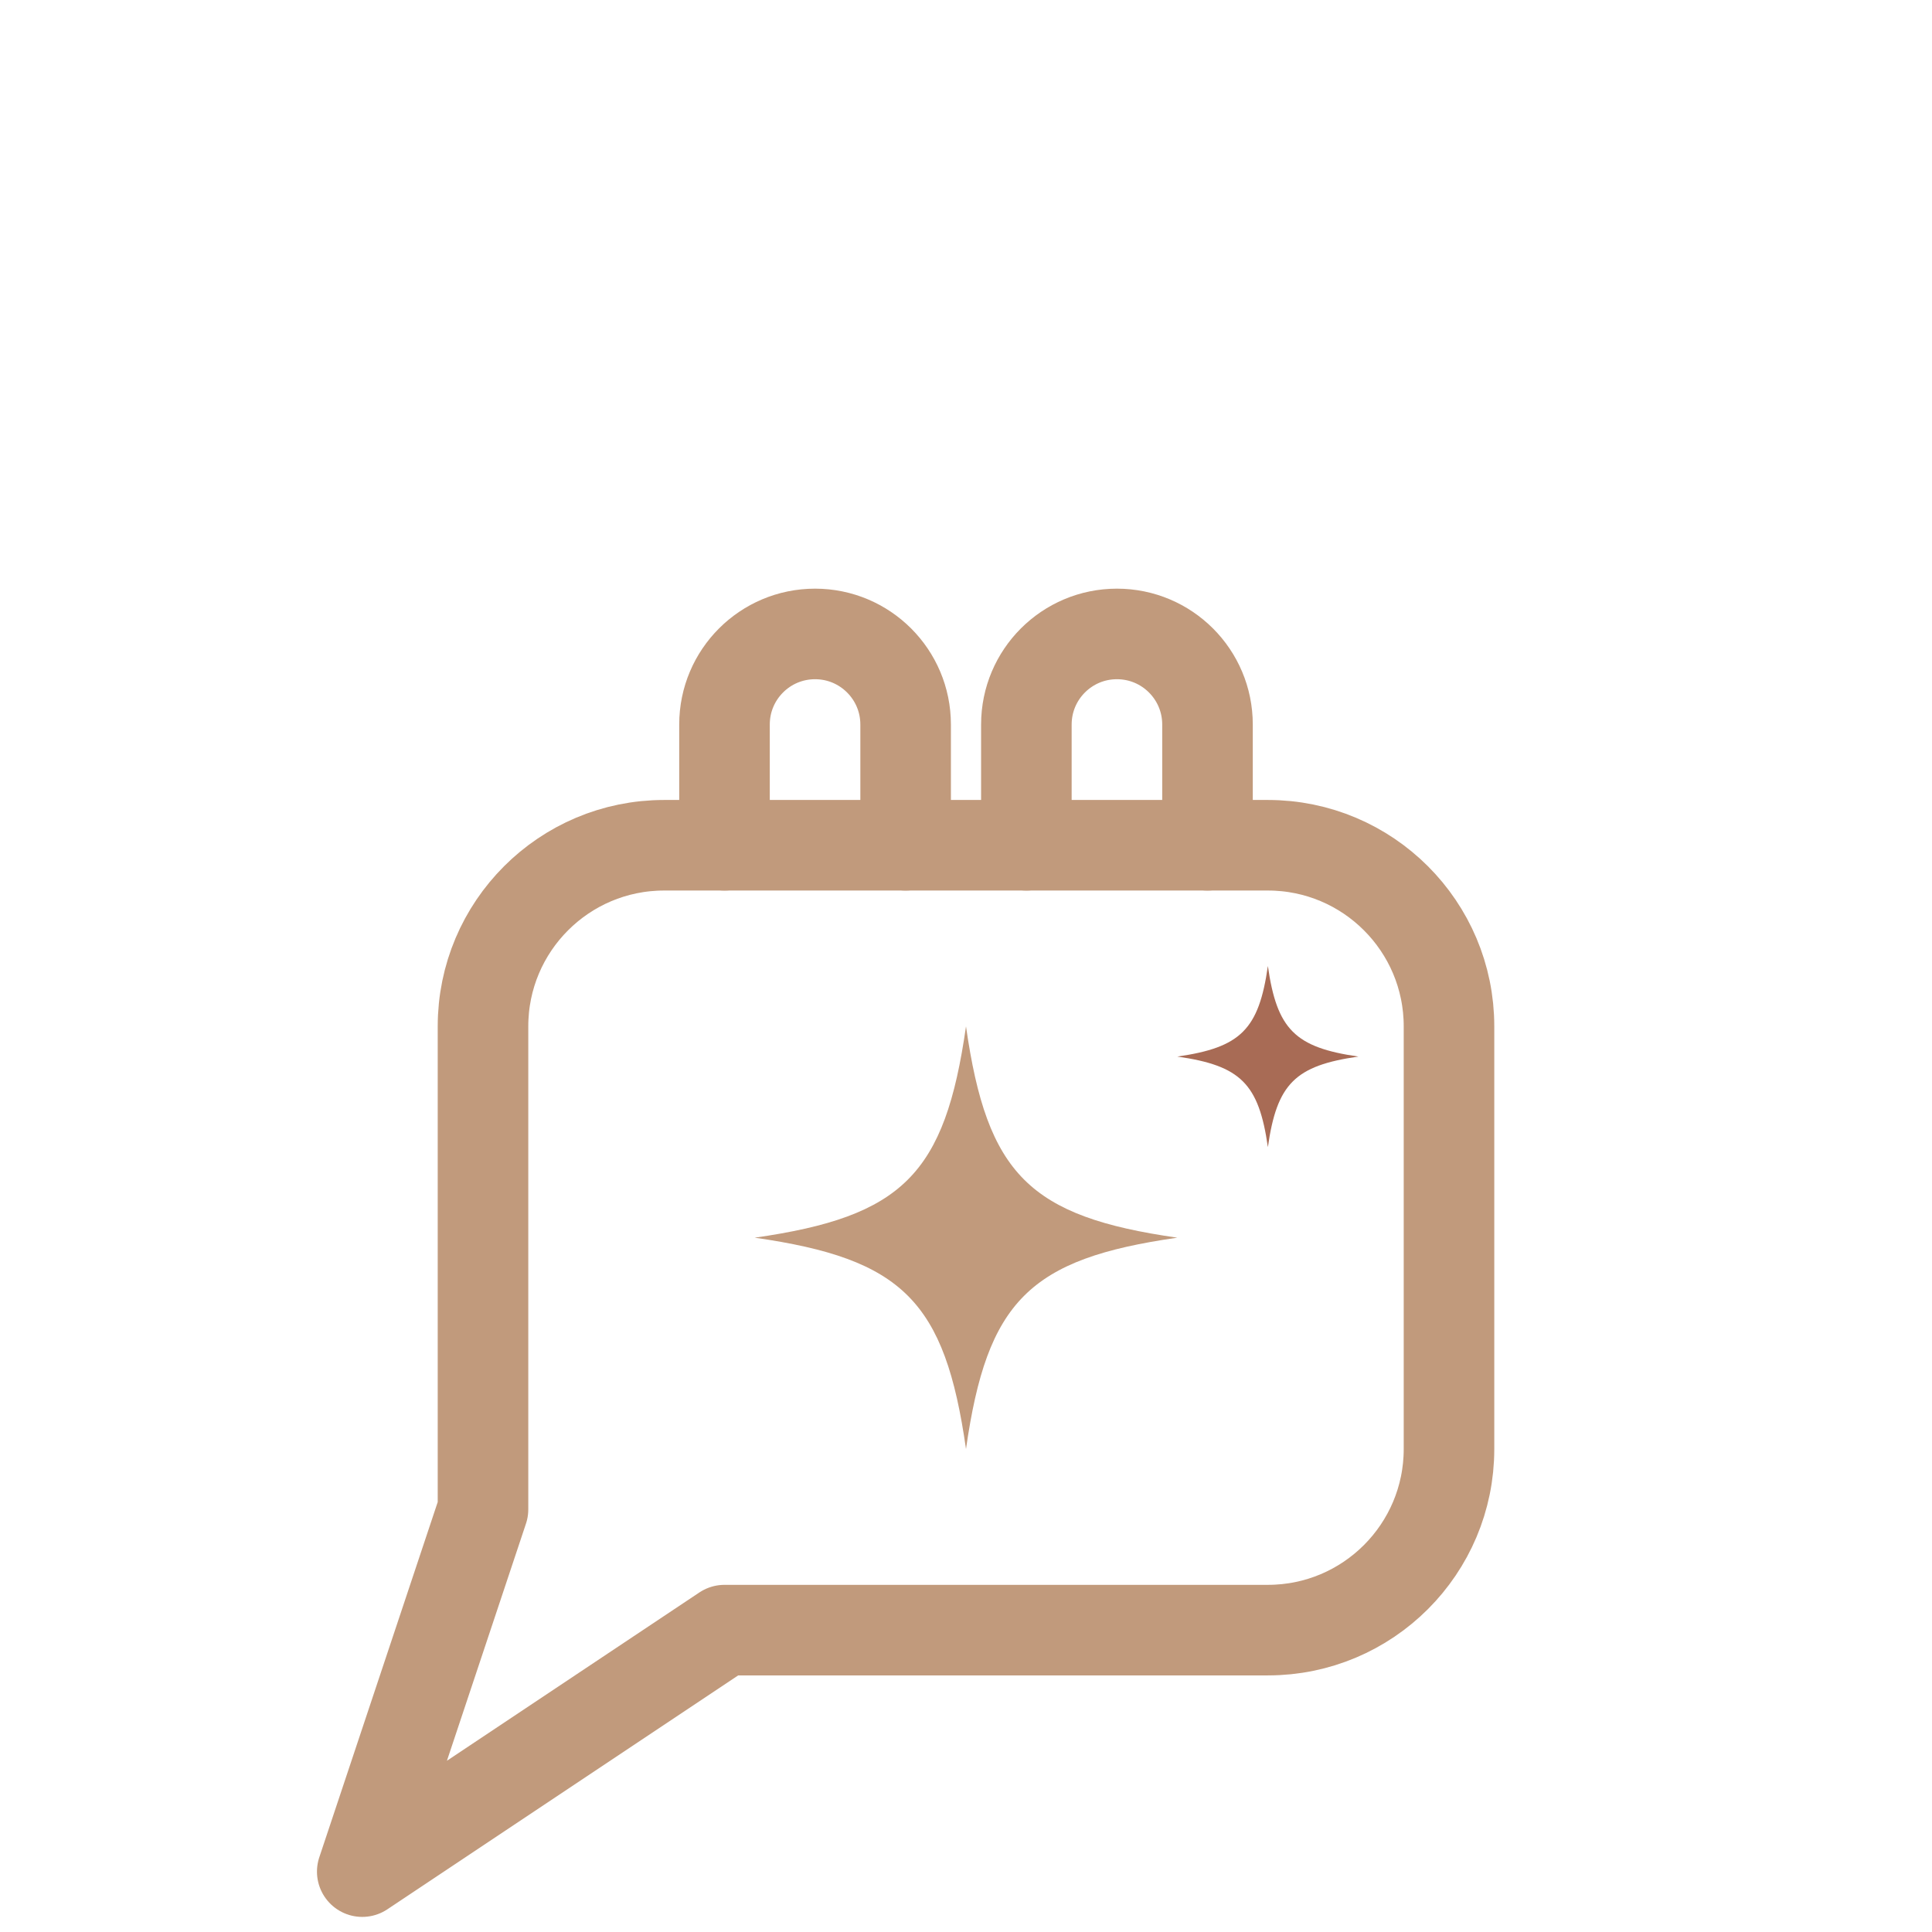
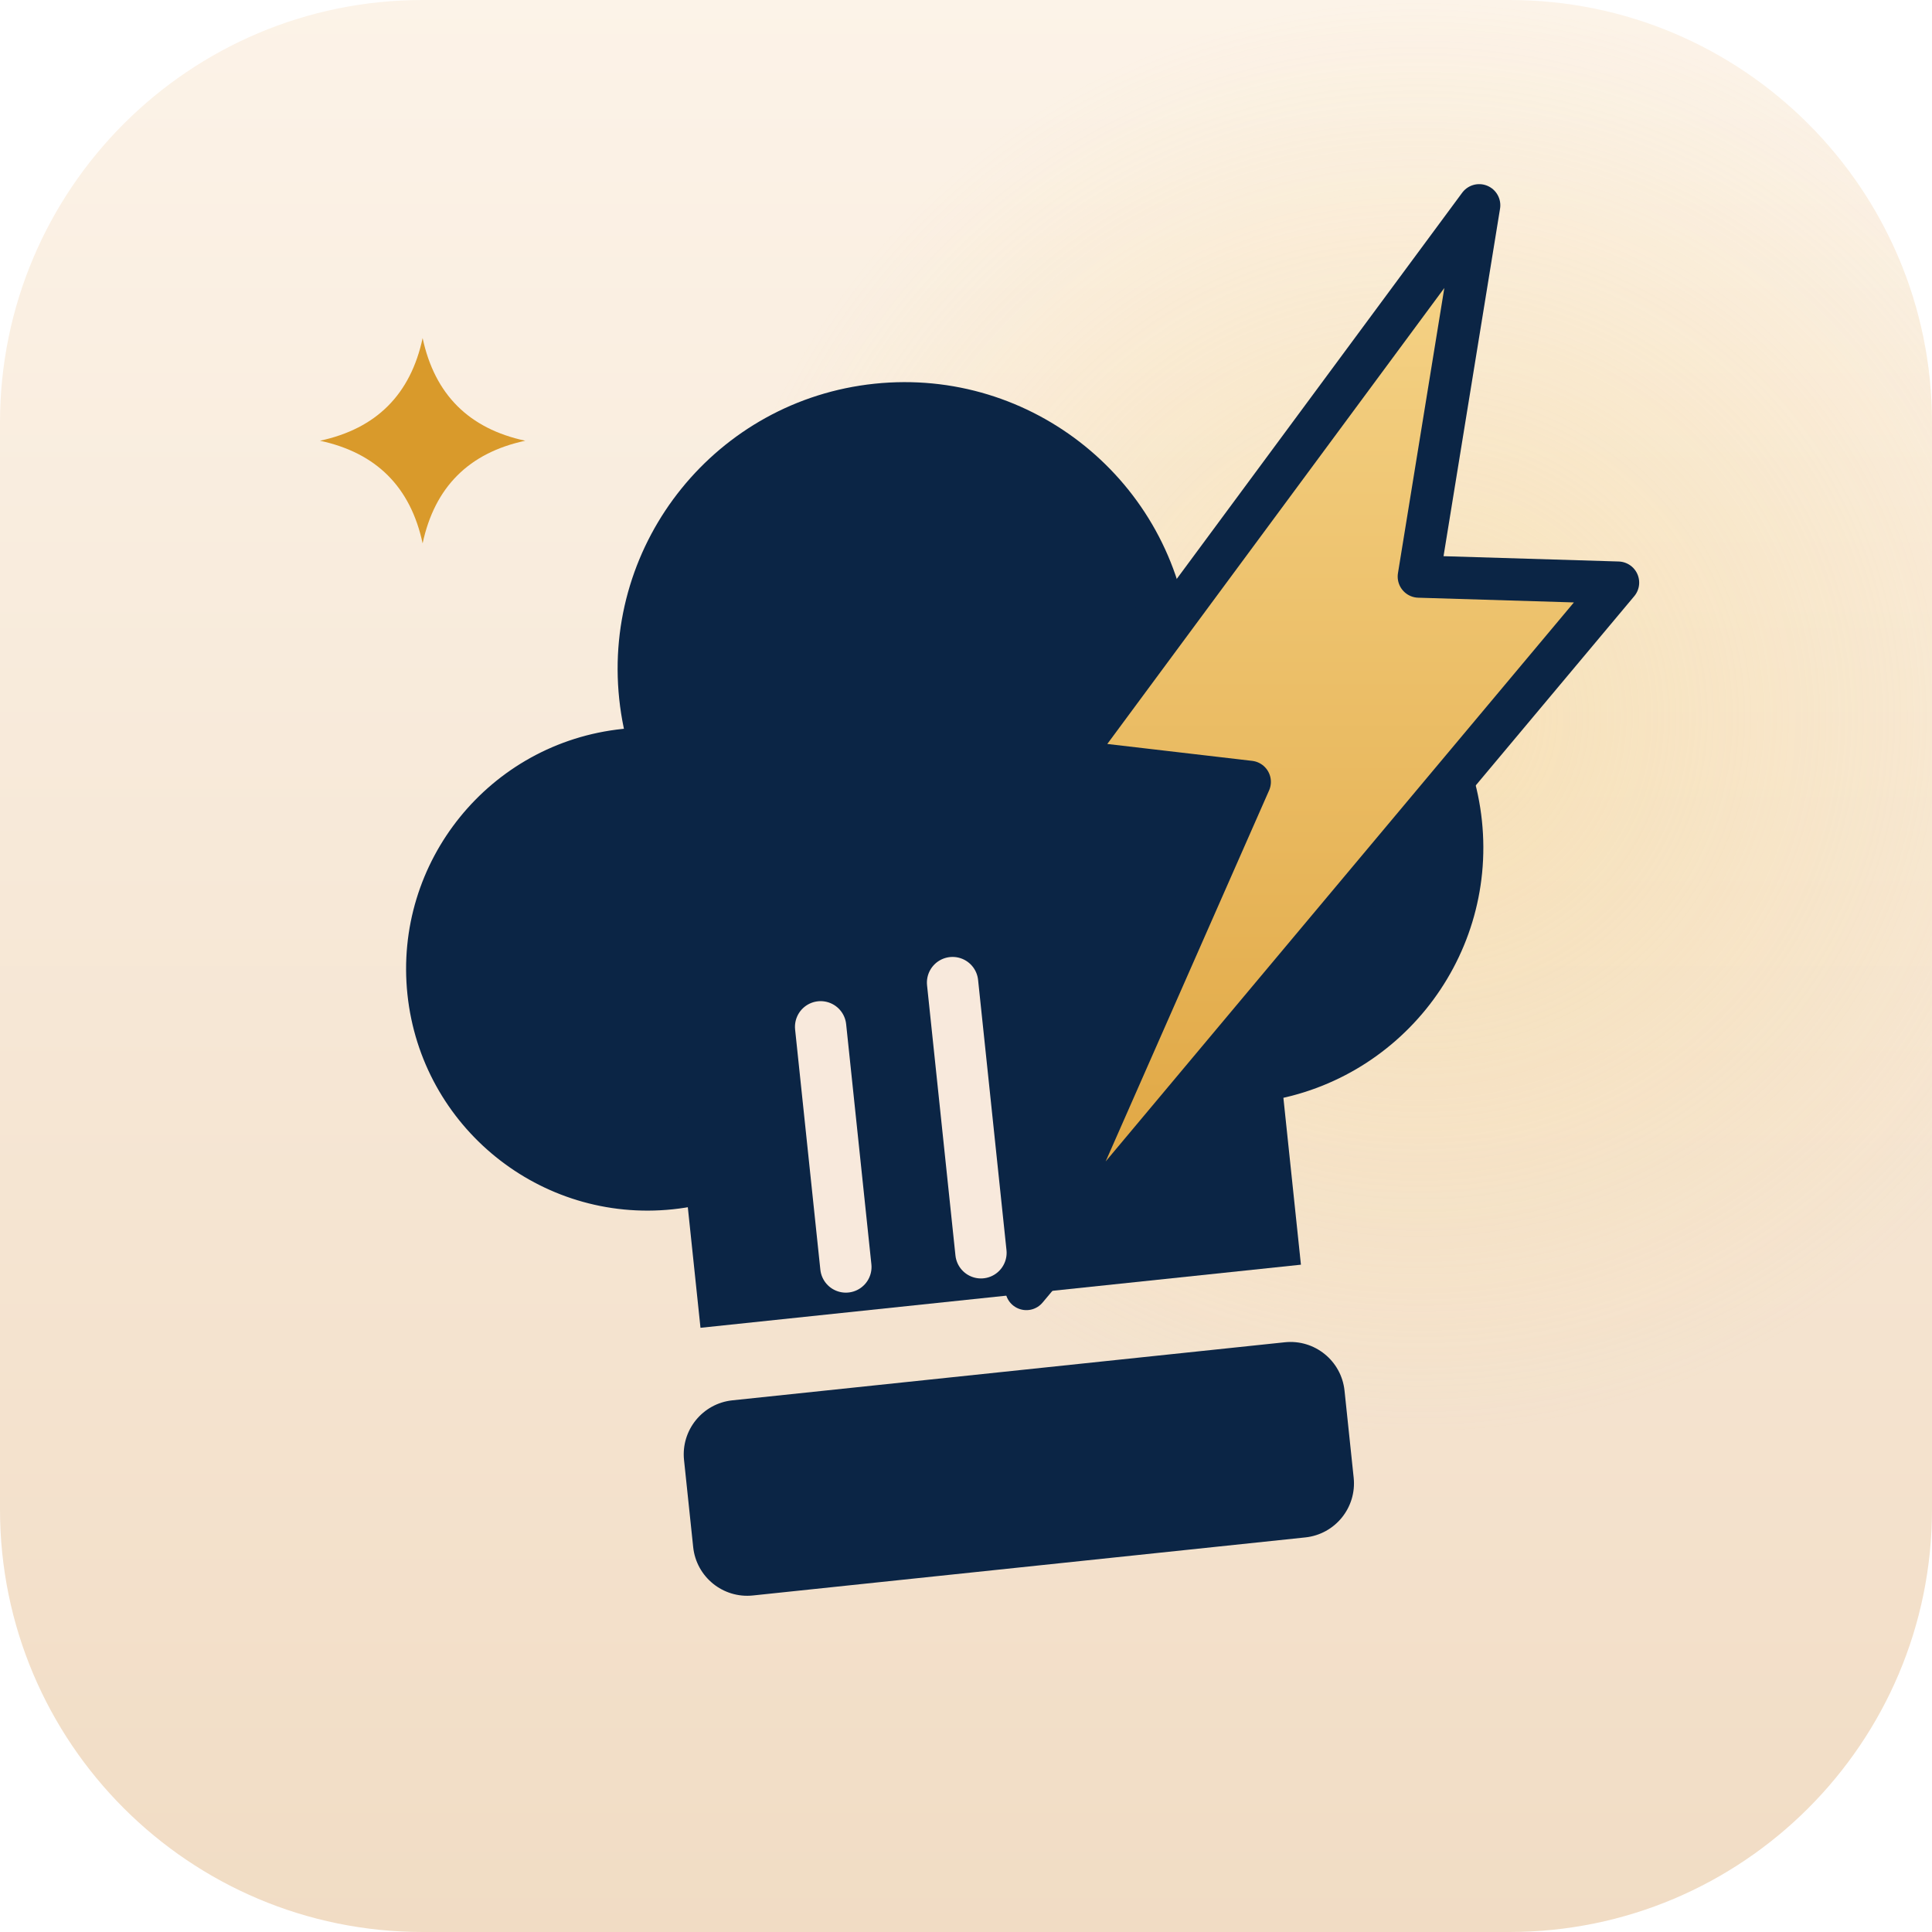
- <svg xmlns="http://www.w3.org/2000/svg" viewBox="0 0 64 64" role="img" aria-label="TransChap">
-   <path d="M24 28 L24 24 A3 3 0 0 1 30 24 L30 28" fill="none" stroke="#C19A7C" stroke-width="3" stroke-linecap="round" stroke-linejoin="round" />
-   <path d="M34 28 L34 24 A3 3 0 0 1 40 24 L40 28" fill="none" stroke="#C19A7C" stroke-width="3" stroke-linecap="round" stroke-linejoin="round" />
-   <path d="M16 34 A6 6 0 0 1 22 28 L42 28 A6 6 0 0 1 48 34 L48 48 A6 6 0 0 1 42 54 L24 54 L12 62 L16 50 Z" fill="none" stroke="#C19A7C" stroke-width="3" stroke-linecap="round" stroke-linejoin="round" />
-   <path fill="#C19A7C" d="M32 34 C32.7 38.9 34.1 40.3 39 41 C34.1 41.7 32.7 43.1 32 48 C31.3 43.1 29.9 41.7 25 41 C29.9 40.3 31.3 38.9 32 34 Z" />
-   <path fill="#A86B55" d="M42 32 C42.3 34.1 42.9 34.7 45 35 C42.9 35.3 42.3 35.9 42 38 C41.7 35.9 41.1 35.3 39 35 C41.1 34.7 41.7 34.1 42 32 Z" />
+ <svg xmlns="http://www.w3.org/2000/svg" viewBox="0 0 512 512" width="512" height="512" role="img" aria-label="TransChap">
+   <defs>
+     <linearGradient id="tc-bg" x1="0" y1="0" x2="0" y2="1">
+       <stop offset="0" stop-color="#fcf3e8" />
+       <stop offset="1" stop-color="#f1dcc4" />
+     </linearGradient>
+     <radialGradient id="tc-glow" cx="376" cy="190" r="190" gradientUnits="userSpaceOnUse">
+       <stop offset="0" stop-color="#f6d58a" stop-opacity="0.45" />
+       <stop offset="1" stop-color="#f6d58a" stop-opacity="0" />
+     </radialGradient>
+     <linearGradient id="tc-bolt" x1="0" y1="0" x2="0" y2="1">
+       <stop offset="0" stop-color="#f6d58a" />
+       <stop offset="1" stop-color="#dea23c" />
+     </linearGradient>
+   </defs>
+   <rect width="512" height="512" rx="112" fill="url(#tc-bg)" />
+   <rect width="512" height="512" rx="112" fill="url(#tc-glow)" />
+   <g transform="scale(8)">
+     <path fill="#d99a2b" d="M14 11.2Q14.6 14 17.4 14.6Q14.6 15.2 14 18Q13.4 15.2 10.6 14.6Q13.4 14 14 11.2z" />
+     <g transform="rotate(-6 32 32)">
+       <g fill="#0b2545">
+         <circle cx="21.5" cy="31" r="8" />
+         <circle cx="31" cy="22" r="9.5" />
+         <circle cx="41" cy="29" r="8.5" />
+         <path d="M22 27h20v16H22z" />
+         <rect x="21" y="45.5" width="22" height="6.5" rx="1.8" />
+       </g>
+       <path d="M27 33.5v8M31.5 32.5v9" fill="none" stroke="#f8e9dc" stroke-width="1.7" stroke-linecap="round" />
+     </g>
+     <path d="M49 6.8 35.4 25.2l6 .7-7.4 16.8 19.6-23.4-6.6-.2z" fill="url(#tc-bolt)" stroke="#0b2545" stroke-width="1.4" stroke-linejoin="round" />
+   </g>
</svg>
